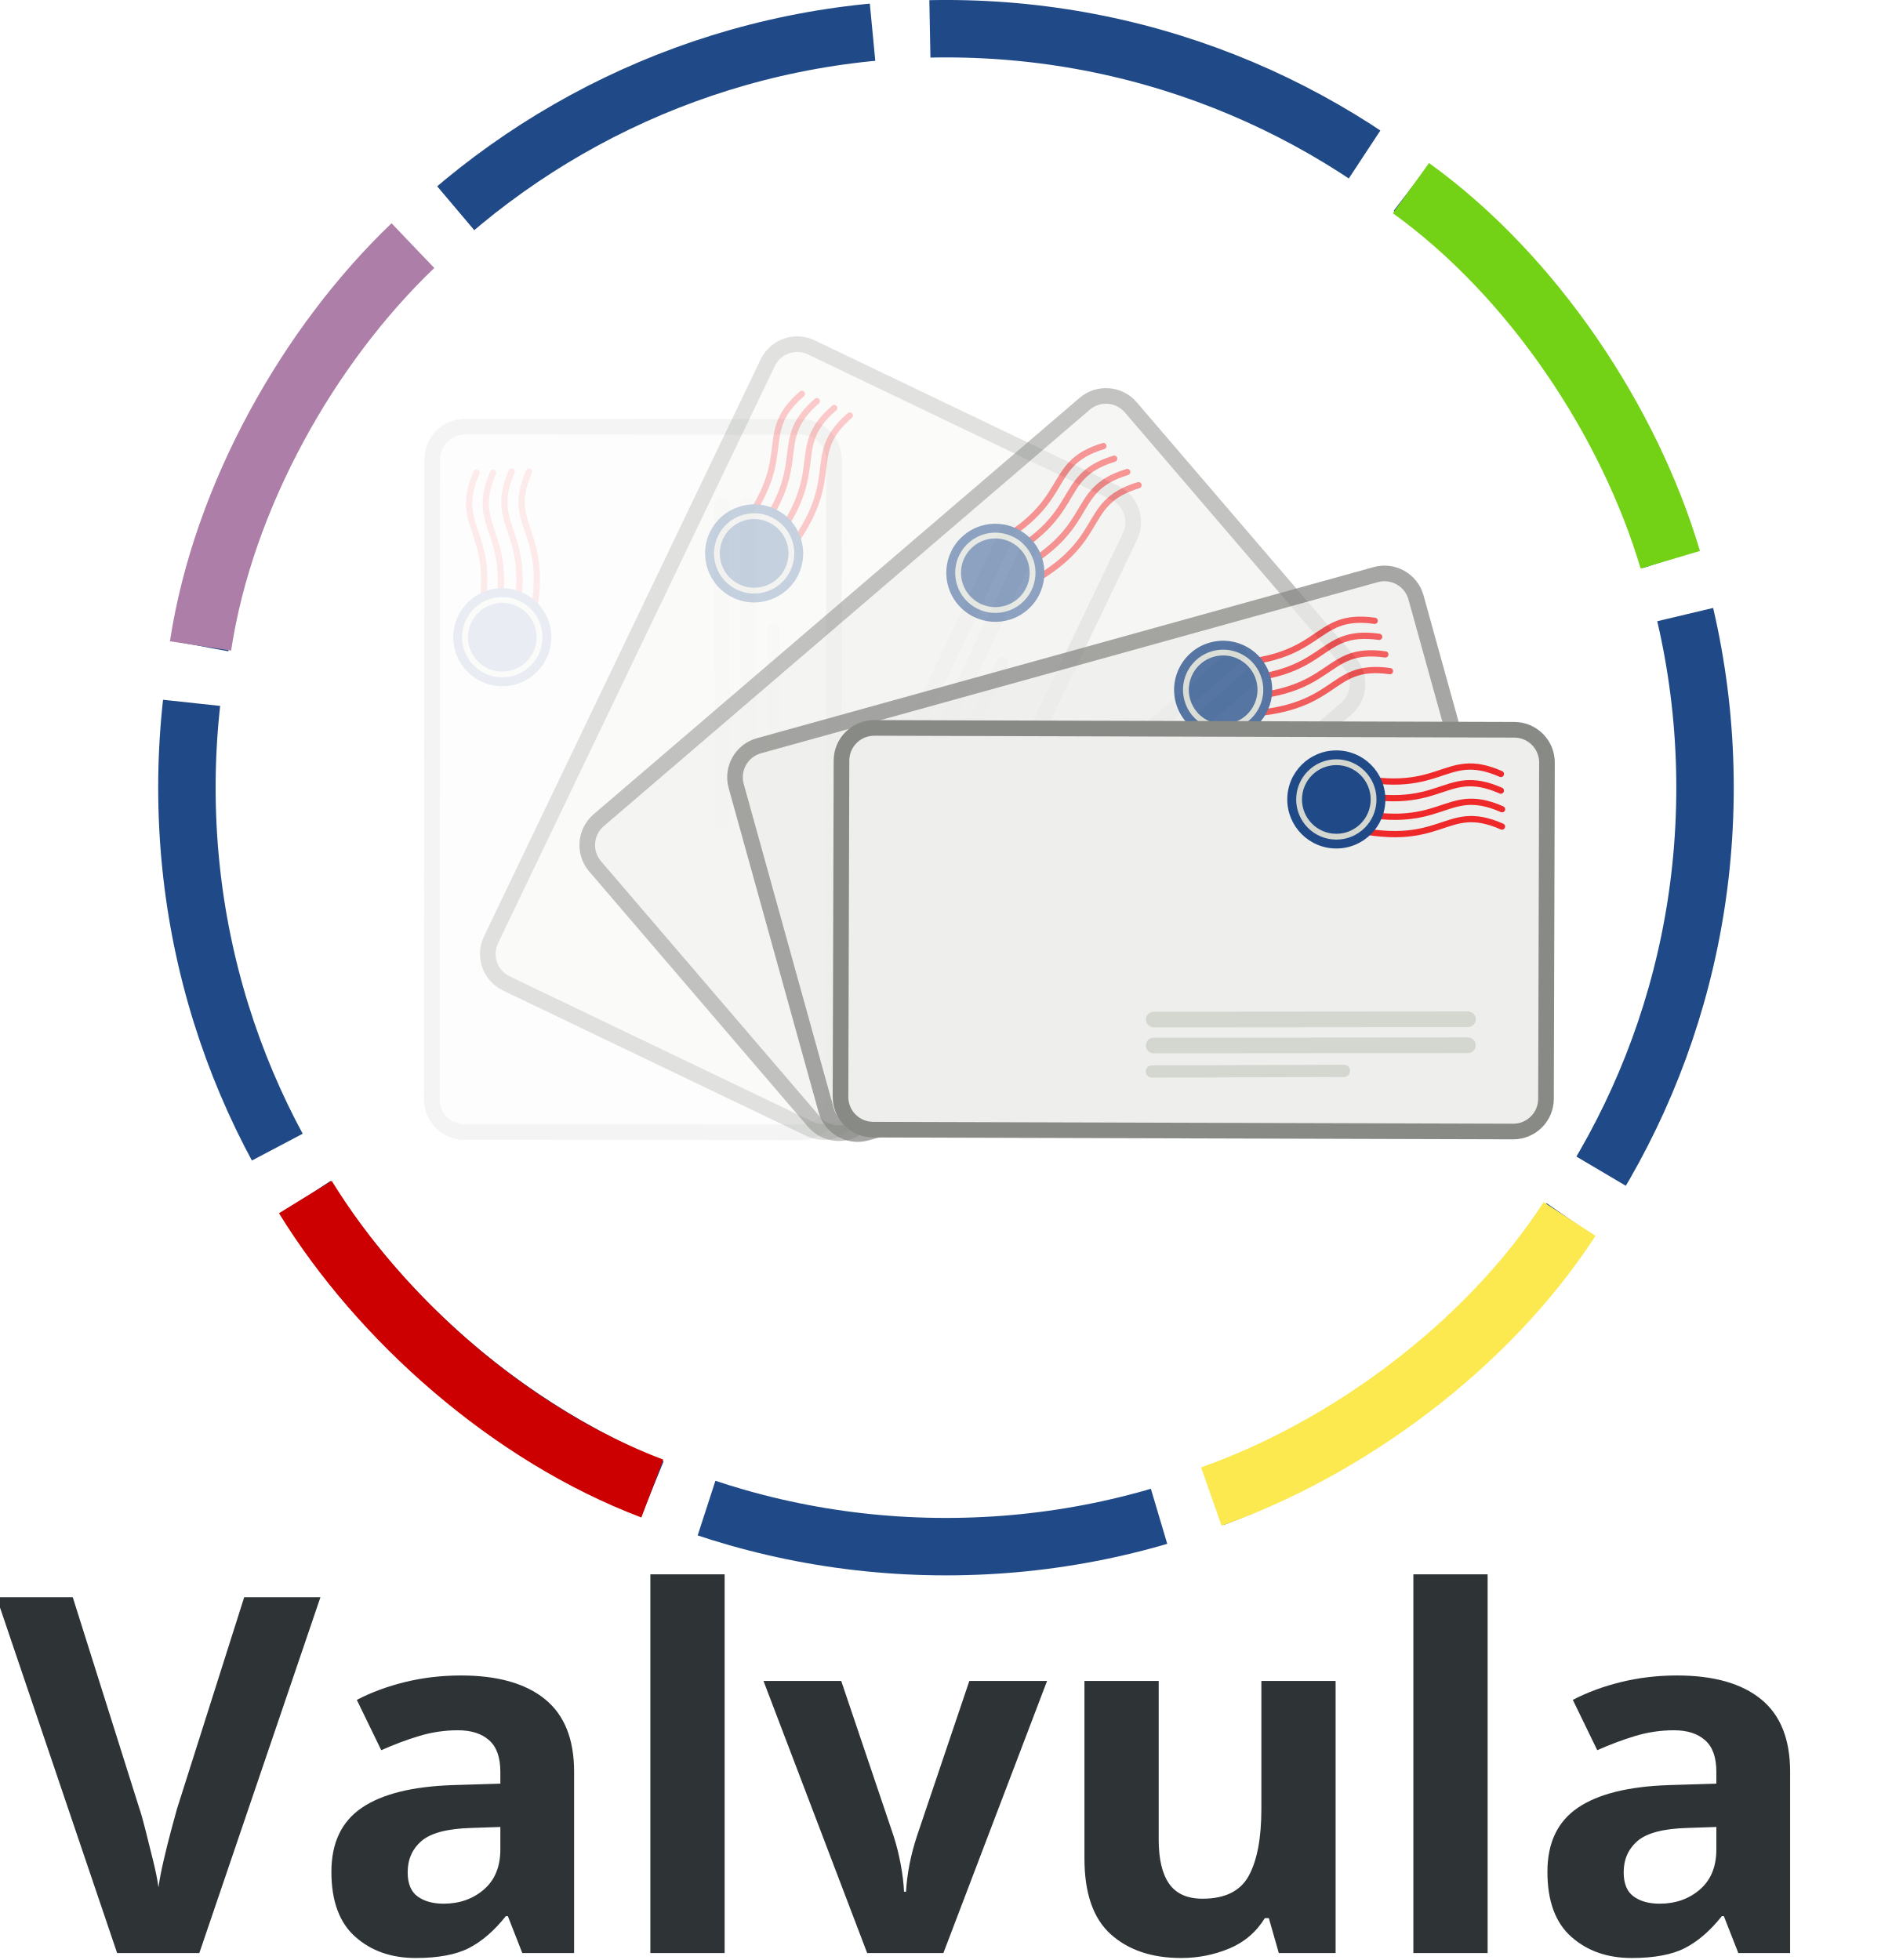
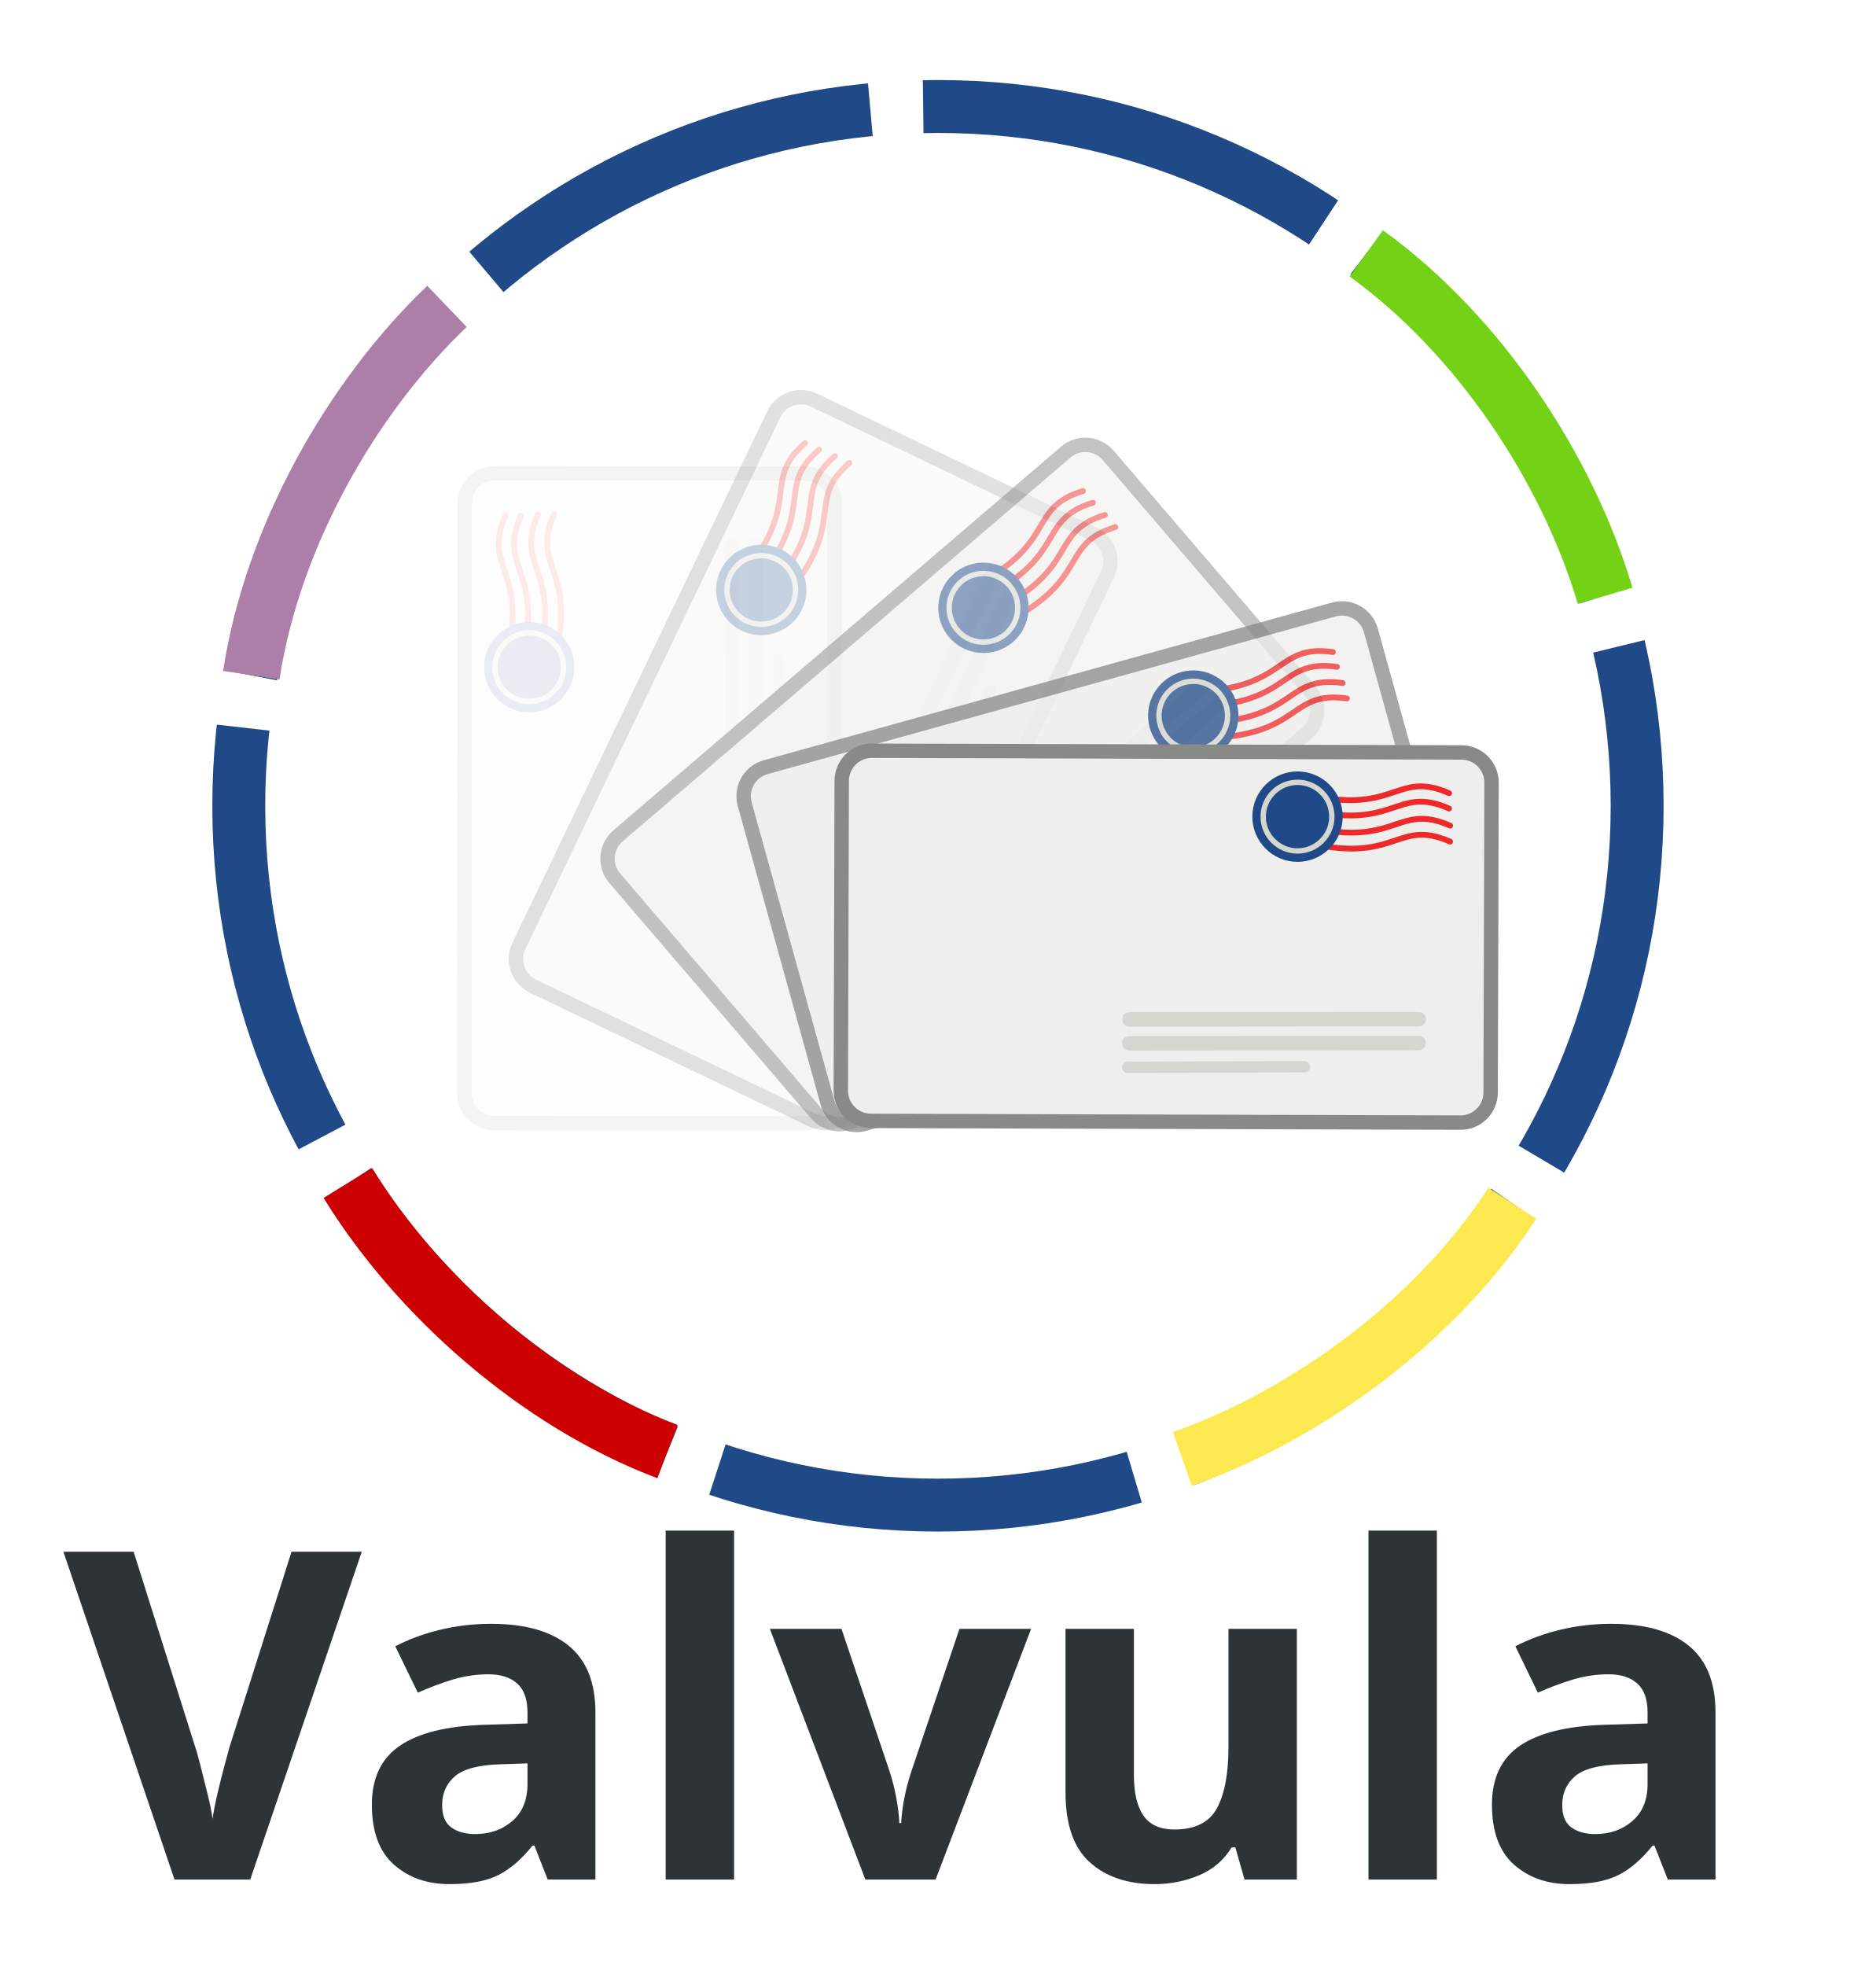
- <svg xmlns="http://www.w3.org/2000/svg" width="1210.852" height="1254.551" id="svg2" version="1.1">
-   <defs id="defs4" />
-   <g id="layer1" transform="translate(-29.50561,1885.415)">
-     <g id="g4314" transform="translate(49.25975,0)">
-       <g style="opacity:0.1" transform="matrix(0.4207384,-0.907182,0.907182,0.4207384,-29.09331,-1107.325)" id="g4045">
-         <rect style="fill:#eeeeec;fill-opacity:1;stroke:#888a85;stroke-width:10;stroke-linecap:round;stroke-linejoin:round;stroke-miterlimit:4;stroke-opacity:1;stroke-dasharray:none" id="rect3835" width="451.509" height="257.151" x="53.685" y="285.621" rx="20.931" ry="20.931" transform="matrix(0.9074797,-0.4200959,0.4200959,0.9074797,0,0)" />
-         <path style="fill:none;stroke:#ef2929;stroke-width:4;stroke-linecap:round;stroke-linejoin:miter;stroke-miterlimit:4;stroke-opacity:1;stroke-dasharray:none" d="m 469.581,128.558 c 67.974,-12.477 52.615,-42.574 94.017,-43.523" id="path3865" />
-         <path style="fill:none;stroke:#ef2929;stroke-width:4;stroke-linecap:round;stroke-linejoin:miter;stroke-miterlimit:4;stroke-opacity:1;stroke-dasharray:none" d="m 474.06,138.232 c 67.974,-12.477 52.615,-42.574 94.017,-43.523" id="path3865-7" />
-         <path style="fill:none;stroke:#ef2929;stroke-width:4;stroke-linecap:round;stroke-linejoin:miter;stroke-miterlimit:4;stroke-opacity:1;stroke-dasharray:none" d="m 479.776,148.692 c 67.974,-12.477 52.615,-42.574 94.017,-43.523" id="path3865-7-0" />
-         <path style="fill:none;stroke:#ef2929;stroke-width:4;stroke-linecap:round;stroke-linejoin:miter;stroke-miterlimit:4;stroke-opacity:1;stroke-dasharray:none" d="m 484.439,158.765 c 67.974,-12.477 52.615,-42.574 94.017,-43.523" id="path3865-7-5" />
-         <path style="fill:#204a87;fill-opacity:1;stroke:none" id="path3845" d="m 272.101,117.948 c 0,17.34 -14.057,31.396 -31.396,31.396 -17.34,0 -31.396,-14.057 -31.396,-31.396 0,-17.34 14.057,-31.396 31.396,-31.396 17.34,0 31.396,14.057 31.396,31.396 z" transform="matrix(0.9074797,-0.4200959,0.4200959,0.9074797,207.0597,138.4224)" />
-         <path style="fill:none;stroke:#d3d7cf;stroke-width:4.892;stroke-miterlimit:4;stroke-opacity:1;stroke-dasharray:none" id="path3845-3" d="m 272.101,117.948 c 0,17.34 -14.057,31.396 -31.396,31.396 -17.34,0 -31.396,-14.057 -31.396,-31.396 0,-17.34 14.057,-31.396 31.396,-31.396 17.34,0 31.396,14.057 31.396,31.396 z" transform="matrix(0.6891314,-0.3190168,0.3190168,0.6891314,271.5393,139.8459)" />
-         <path style="fill:none;stroke:#d3d7cf;stroke-width:10;stroke-linecap:round;stroke-linejoin:round;stroke-miterlimit:4;stroke-opacity:1;stroke-dasharray:none" d="m 428.704,321.395 182.167,-85.154" id="path3914" />
-         <path style="fill:none;stroke:#d3d7cf;stroke-width:10;stroke-linecap:round;stroke-linejoin:round;stroke-miterlimit:4;stroke-opacity:1;stroke-dasharray:none" d="M 435.691,336.489 617.859,251.335" id="path3914-8" />
-         <path style="fill:none;stroke:#d3d7cf;stroke-width:7.817;stroke-linecap:round;stroke-linejoin:round;stroke-miterlimit:4;stroke-opacity:1;stroke-dasharray:none" d="m 441.688,352.041 111.199,-52.301" id="path3914-7" />
+ <svg xmlns="http://www.w3.org/2000/svg" width="1303.422" height="1365.759" id="svg2" version="1.1">
+   <defs id="defs4">
+     </defs>
+   <g id="layer1" transform="translate(24.31677,1928.578)">
+     <rect style="fill:none;stroke:none" id="rect2876" width="1303.422" height="1365.759" x="-24.317" y="-1928.578" />
+     <g id="g3650" transform="translate(-7.537274,12.44571)">
+       <g transform="translate(49.25975,0)" id="g4314">
+         <g id="g4045" transform="matrix(0.4207384,-0.907182,0.907182,0.4207384,-29.09331,-1107.325)" style="opacity:0.1">
+           <rect transform="matrix(0.9074797,-0.4200959,0.4200959,0.9074797,0,0)" ry="20.931" rx="20.931" y="285.621" x="53.685" height="257.151" width="451.509" id="rect3835" style="fill:#eeeeec;fill-opacity:1;stroke:#888a85;stroke-width:10;stroke-linecap:round;stroke-linejoin:round;stroke-miterlimit:4;stroke-opacity:1;stroke-dasharray:none" />
+           <path id="path3865" d="m 469.581,128.558 c 67.974,-12.477 52.615,-42.574 94.017,-43.523" style="fill:none;stroke:#ef2929;stroke-width:4;stroke-linecap:round;stroke-linejoin:miter;stroke-miterlimit:4;stroke-opacity:1;stroke-dasharray:none" />
+           <path id="path3865-7" d="m 474.06,138.232 c 67.974,-12.477 52.615,-42.574 94.017,-43.523" style="fill:none;stroke:#ef2929;stroke-width:4;stroke-linecap:round;stroke-linejoin:miter;stroke-miterlimit:4;stroke-opacity:1;stroke-dasharray:none" />
+           <path id="path3865-7-0" d="m 479.776,148.692 c 67.974,-12.477 52.615,-42.574 94.017,-43.523" style="fill:none;stroke:#ef2929;stroke-width:4;stroke-linecap:round;stroke-linejoin:miter;stroke-miterlimit:4;stroke-opacity:1;stroke-dasharray:none" />
+           <path id="path3865-7-5" d="m 484.439,158.765 c 67.974,-12.477 52.615,-42.574 94.017,-43.523" style="fill:none;stroke:#ef2929;stroke-width:4;stroke-linecap:round;stroke-linejoin:miter;stroke-miterlimit:4;stroke-opacity:1;stroke-dasharray:none" />
+           <path transform="matrix(0.9074797,-0.4200959,0.4200959,0.9074797,207.0597,138.4224)" d="m 272.101,117.948 c 0,17.34 -14.057,31.396 -31.396,31.396 -17.34,0 -31.396,-14.057 -31.396,-31.396 0,-17.34 14.057,-31.396 31.396,-31.396 17.34,0 31.396,14.057 31.396,31.396 z" id="path3845" style="fill:#204a87;fill-opacity:1;stroke:none" />
+           <path transform="matrix(0.6891314,-0.3190168,0.3190168,0.6891314,271.5393,139.8459)" d="m 272.101,117.948 c 0,17.34 -14.057,31.396 -31.396,31.396 -17.34,0 -31.396,-14.057 -31.396,-31.396 0,-17.34 14.057,-31.396 31.396,-31.396 17.34,0 31.396,14.057 31.396,31.396 z" id="path3845-3" style="fill:none;stroke:#d3d7cf;stroke-width:4.892;stroke-miterlimit:4;stroke-opacity:1;stroke-dasharray:none" />
+           <path id="path3914" d="m 428.704,321.395 182.167,-85.154" style="fill:none;stroke:#d3d7cf;stroke-width:10;stroke-linecap:round;stroke-linejoin:round;stroke-miterlimit:4;stroke-opacity:1;stroke-dasharray:none" />
+           <path id="path3914-8" d="M 435.691,336.489 617.859,251.335" style="fill:none;stroke:#d3d7cf;stroke-width:10;stroke-linecap:round;stroke-linejoin:round;stroke-miterlimit:4;stroke-opacity:1;stroke-dasharray:none" />
+           <path id="path3914-7" d="m 441.688,352.041 111.199,-52.301" style="fill:none;stroke:#d3d7cf;stroke-width:7.817;stroke-linecap:round;stroke-linejoin:round;stroke-miterlimit:4;stroke-opacity:1;stroke-dasharray:none" />
+         </g>
+         <g transform="matrix(0.7711386,-0.6366673,0.6366673,0.7711386,4.686062,-1340.052)" id="g4045-8" style="opacity:0.25">
+           <rect transform="matrix(0.9074797,-0.4200959,0.4200959,0.9074797,0,0)" ry="20.931" rx="20.931" y="285.621" x="53.685" height="257.151" width="451.509" id="rect3835-9" style="fill:#eeeeec;fill-opacity:1;stroke:#888a85;stroke-width:10;stroke-linecap:round;stroke-linejoin:round;stroke-miterlimit:4;stroke-opacity:1;stroke-dasharray:none" />
+           <path id="path3865-1" d="m 469.581,128.558 c 67.974,-12.477 52.615,-42.574 94.017,-43.523" style="fill:none;stroke:#ef2929;stroke-width:4;stroke-linecap:round;stroke-linejoin:miter;stroke-miterlimit:4;stroke-opacity:1;stroke-dasharray:none" />
+           <path id="path3865-7-9" d="m 474.06,138.232 c 67.974,-12.477 52.615,-42.574 94.017,-43.523" style="fill:none;stroke:#ef2929;stroke-width:4;stroke-linecap:round;stroke-linejoin:miter;stroke-miterlimit:4;stroke-opacity:1;stroke-dasharray:none" />
+           <path id="path3865-7-0-3" d="m 479.776,148.692 c 67.974,-12.477 52.615,-42.574 94.017,-43.523" style="fill:none;stroke:#ef2929;stroke-width:4;stroke-linecap:round;stroke-linejoin:miter;stroke-miterlimit:4;stroke-opacity:1;stroke-dasharray:none" />
+           <path id="path3865-7-5-9" d="m 484.439,158.765 c 67.974,-12.477 52.615,-42.574 94.017,-43.523" style="fill:none;stroke:#ef2929;stroke-width:4;stroke-linecap:round;stroke-linejoin:miter;stroke-miterlimit:4;stroke-opacity:1;stroke-dasharray:none" />
+           <path transform="matrix(0.9074797,-0.4200959,0.4200959,0.9074797,207.0597,138.4224)" d="m 272.101,117.948 c 0,17.34 -14.057,31.396 -31.396,31.396 -17.34,0 -31.396,-14.057 -31.396,-31.396 0,-17.34 14.057,-31.396 31.396,-31.396 17.34,0 31.396,14.057 31.396,31.396 z" id="path3845-4" style="fill:#204a87;fill-opacity:1;stroke:none" />
+           <path transform="matrix(0.6891314,-0.3190168,0.3190168,0.6891314,271.5393,139.8459)" d="m 272.101,117.948 c 0,17.34 -14.057,31.396 -31.396,31.396 -17.34,0 -31.396,-14.057 -31.396,-31.396 0,-17.34 14.057,-31.396 31.396,-31.396 17.34,0 31.396,14.057 31.396,31.396 z" id="path3845-3-0" style="fill:none;stroke:#d3d7cf;stroke-width:4.892;stroke-miterlimit:4;stroke-opacity:1;stroke-dasharray:none" />
+           <path id="path3914-72" d="m 428.704,321.395 182.167,-85.154" style="fill:none;stroke:#d3d7cf;stroke-width:10;stroke-linecap:round;stroke-linejoin:round;stroke-miterlimit:4;stroke-opacity:1;stroke-dasharray:none" />
+           <path id="path3914-8-5" d="M 435.691,336.489 617.859,251.335" style="fill:none;stroke:#d3d7cf;stroke-width:10;stroke-linecap:round;stroke-linejoin:round;stroke-miterlimit:4;stroke-opacity:1;stroke-dasharray:none" />
+           <path id="path3914-7-8" d="m 441.688,352.041 111.199,-52.301" style="fill:none;stroke:#d3d7cf;stroke-width:7.817;stroke-linecap:round;stroke-linejoin:round;stroke-miterlimit:4;stroke-opacity:1;stroke-dasharray:none" />
+         </g>
+         <g transform="matrix(0.9624359,-0.2715089,0.2715089,0.9624359,120.8797,-1528.722)" id="g4045-8-2" style="opacity:0.5">
+           <rect transform="matrix(0.9074797,-0.4200959,0.4200959,0.9074797,0,0)" ry="20.931" rx="20.931" y="285.621" x="53.685" height="257.151" width="451.509" id="rect3835-9-2" style="fill:#eeeeec;fill-opacity:1;stroke:#888a85;stroke-width:10;stroke-linecap:round;stroke-linejoin:round;stroke-miterlimit:4;stroke-opacity:1;stroke-dasharray:none" />
+           <path id="path3865-1-6" d="m 469.581,128.558 c 67.974,-12.477 52.615,-42.574 94.017,-43.523" style="fill:none;stroke:#ef2929;stroke-width:4;stroke-linecap:round;stroke-linejoin:miter;stroke-miterlimit:4;stroke-opacity:1;stroke-dasharray:none" />
+           <path id="path3865-7-9-7" d="m 474.06,138.232 c 67.974,-12.477 52.615,-42.574 94.017,-43.523" style="fill:none;stroke:#ef2929;stroke-width:4;stroke-linecap:round;stroke-linejoin:miter;stroke-miterlimit:4;stroke-opacity:1;stroke-dasharray:none" />
+           <path id="path3865-7-0-3-5" d="m 479.776,148.692 c 67.974,-12.477 52.615,-42.574 94.017,-43.523" style="fill:none;stroke:#ef2929;stroke-width:4;stroke-linecap:round;stroke-linejoin:miter;stroke-miterlimit:4;stroke-opacity:1;stroke-dasharray:none" />
+           <path id="path3865-7-5-9-8" d="m 484.439,158.765 c 67.974,-12.477 52.615,-42.574 94.017,-43.523" style="fill:none;stroke:#ef2929;stroke-width:4;stroke-linecap:round;stroke-linejoin:miter;stroke-miterlimit:4;stroke-opacity:1;stroke-dasharray:none" />
+           <path transform="matrix(0.9074797,-0.4200959,0.4200959,0.9074797,207.0597,138.4224)" d="m 272.101,117.948 c 0,17.34 -14.057,31.396 -31.396,31.396 -17.34,0 -31.396,-14.057 -31.396,-31.396 0,-17.34 14.057,-31.396 31.396,-31.396 17.34,0 31.396,14.057 31.396,31.396 z" id="path3845-4-7" style="fill:#204a87;fill-opacity:1;stroke:none" />
+           <path transform="matrix(0.6891314,-0.3190168,0.3190168,0.6891314,271.5393,139.8459)" d="m 272.101,117.948 c 0,17.34 -14.057,31.396 -31.396,31.396 -17.34,0 -31.396,-14.057 -31.396,-31.396 0,-17.34 14.057,-31.396 31.396,-31.396 17.34,0 31.396,14.057 31.396,31.396 z" id="path3845-3-0-4" style="fill:none;stroke:#d3d7cf;stroke-width:4.892;stroke-miterlimit:4;stroke-opacity:1;stroke-dasharray:none" />
+           <path id="path3914-72-5" d="m 428.704,321.395 182.167,-85.154" style="fill:none;stroke:#d3d7cf;stroke-width:10;stroke-linecap:round;stroke-linejoin:round;stroke-miterlimit:4;stroke-opacity:1;stroke-dasharray:none" />
+           <path id="path3914-8-5-8" d="M 435.691,336.489 617.859,251.335" style="fill:none;stroke:#d3d7cf;stroke-width:10;stroke-linecap:round;stroke-linejoin:round;stroke-miterlimit:4;stroke-opacity:1;stroke-dasharray:none" />
+           <path id="path3914-7-8-3" d="m 441.688,352.041 111.199,-52.301" style="fill:none;stroke:#d3d7cf;stroke-width:7.817;stroke-linecap:round;stroke-linejoin:round;stroke-miterlimit:4;stroke-opacity:1;stroke-dasharray:none" />
+         </g>
+         <g transform="matrix(0.9867649,0.1621576,-0.1621576,0.9867649,317.7179,-1663.354)" id="g4045-8-2-9" style="opacity:0.75">
+           <rect transform="matrix(0.9074797,-0.4200959,0.4200959,0.9074797,0,0)" ry="20.931" rx="20.931" y="285.621" x="53.685" height="257.151" width="451.509" id="rect3835-9-2-5" style="fill:#eeeeec;fill-opacity:1;stroke:#888a85;stroke-width:10;stroke-linecap:round;stroke-linejoin:round;stroke-miterlimit:4;stroke-opacity:1;stroke-dasharray:none" />
+           <path id="path3865-1-6-4" d="m 469.581,128.558 c 67.974,-12.477 52.615,-42.574 94.017,-43.523" style="fill:none;stroke:#ef2929;stroke-width:4;stroke-linecap:round;stroke-linejoin:miter;stroke-miterlimit:4;stroke-opacity:1;stroke-dasharray:none" />
+           <path id="path3865-7-9-7-4" d="m 474.06,138.232 c 67.974,-12.477 52.615,-42.574 94.017,-43.523" style="fill:none;stroke:#ef2929;stroke-width:4;stroke-linecap:round;stroke-linejoin:miter;stroke-miterlimit:4;stroke-opacity:1;stroke-dasharray:none" />
+           <path id="path3865-7-0-3-5-4" d="m 479.776,148.692 c 67.974,-12.477 52.615,-42.574 94.017,-43.523" style="fill:none;stroke:#ef2929;stroke-width:4;stroke-linecap:round;stroke-linejoin:miter;stroke-miterlimit:4;stroke-opacity:1;stroke-dasharray:none" />
+           <path id="path3865-7-5-9-8-8" d="m 484.439,158.765 c 67.974,-12.477 52.615,-42.574 94.017,-43.523" style="fill:none;stroke:#ef2929;stroke-width:4;stroke-linecap:round;stroke-linejoin:miter;stroke-miterlimit:4;stroke-opacity:1;stroke-dasharray:none" />
+           <path transform="matrix(0.9074797,-0.4200959,0.4200959,0.9074797,207.0597,138.4224)" d="m 272.101,117.948 c 0,17.34 -14.057,31.396 -31.396,31.396 -17.34,0 -31.396,-14.057 -31.396,-31.396 0,-17.34 14.057,-31.396 31.396,-31.396 17.34,0 31.396,14.057 31.396,31.396 z" id="path3845-4-7-4" style="fill:#204a87;fill-opacity:1;stroke:none" />
+           <path transform="matrix(0.6891314,-0.3190168,0.3190168,0.6891314,271.5393,139.8459)" d="m 272.101,117.948 c 0,17.34 -14.057,31.396 -31.396,31.396 -17.34,0 -31.396,-14.057 -31.396,-31.396 0,-17.34 14.057,-31.396 31.396,-31.396 17.34,0 31.396,14.057 31.396,31.396 z" id="path3845-3-0-4-4" style="fill:none;stroke:#d3d7cf;stroke-width:4.892;stroke-miterlimit:4;stroke-opacity:1;stroke-dasharray:none" />
+           <path id="path3914-72-5-2" d="m 428.704,321.395 182.167,-85.154" style="fill:none;stroke:#d3d7cf;stroke-width:10;stroke-linecap:round;stroke-linejoin:round;stroke-miterlimit:4;stroke-opacity:1;stroke-dasharray:none" />
+           <path id="path3914-8-5-8-0" d="M 435.691,336.489 617.859,251.335" style="fill:none;stroke:#d3d7cf;stroke-width:10;stroke-linecap:round;stroke-linejoin:round;stroke-miterlimit:4;stroke-opacity:1;stroke-dasharray:none" />
+           <path id="path3914-7-8-3-4" d="m 441.688,352.041 111.199,-52.301" style="fill:none;stroke:#d3d7cf;stroke-width:7.817;stroke-linecap:round;stroke-linejoin:round;stroke-miterlimit:4;stroke-opacity:1;stroke-dasharray:none" />
+         </g>
+         <g transform="matrix(0.9062479,0.4227467,-0.4227467,0.9062479,466.0195,-1705.336)" id="g4045-8-2-9-2">
+           <rect transform="matrix(0.9074797,-0.4200959,0.4200959,0.9074797,0,0)" ry="20.931" rx="20.931" y="285.621" x="53.685" height="257.151" width="451.509" id="rect3835-9-2-5-6" style="fill:#eeeeec;fill-opacity:1;stroke:#888a85;stroke-width:10;stroke-linecap:round;stroke-linejoin:round;stroke-miterlimit:4;stroke-opacity:1;stroke-dasharray:none" />
+           <path id="path3865-1-6-4-8" d="m 469.581,128.558 c 67.974,-12.477 52.615,-42.574 94.017,-43.523" style="fill:none;stroke:#ef2929;stroke-width:4;stroke-linecap:round;stroke-linejoin:miter;stroke-miterlimit:4;stroke-opacity:1;stroke-dasharray:none" />
+           <path id="path3865-7-9-7-4-9" d="m 474.06,138.232 c 67.974,-12.477 52.615,-42.574 94.017,-43.523" style="fill:none;stroke:#ef2929;stroke-width:4;stroke-linecap:round;stroke-linejoin:miter;stroke-miterlimit:4;stroke-opacity:1;stroke-dasharray:none" />
+           <path id="path3865-7-0-3-5-4-8" d="m 479.776,148.692 c 67.974,-12.477 52.615,-42.574 94.017,-43.523" style="fill:none;stroke:#ef2929;stroke-width:4;stroke-linecap:round;stroke-linejoin:miter;stroke-miterlimit:4;stroke-opacity:1;stroke-dasharray:none" />
+           <path id="path3865-7-5-9-8-8-7" d="m 484.439,158.765 c 67.974,-12.477 52.615,-42.574 94.017,-43.523" style="fill:none;stroke:#ef2929;stroke-width:4;stroke-linecap:round;stroke-linejoin:miter;stroke-miterlimit:4;stroke-opacity:1;stroke-dasharray:none" />
+           <path transform="matrix(0.9074797,-0.4200959,0.4200959,0.9074797,207.0597,138.4224)" d="m 272.101,117.948 c 0,17.34 -14.057,31.396 -31.396,31.396 -17.34,0 -31.396,-14.057 -31.396,-31.396 0,-17.34 14.057,-31.396 31.396,-31.396 17.34,0 31.396,14.057 31.396,31.396 z" id="path3845-4-7-4-1" style="fill:#204a87;fill-opacity:1;stroke:none" />
+           <path transform="matrix(0.6891314,-0.3190168,0.3190168,0.6891314,271.5393,139.8459)" d="m 272.101,117.948 c 0,17.34 -14.057,31.396 -31.396,31.396 -17.34,0 -31.396,-14.057 -31.396,-31.396 0,-17.34 14.057,-31.396 31.396,-31.396 17.34,0 31.396,14.057 31.396,31.396 z" id="path3845-3-0-4-4-2" style="fill:none;stroke:#d3d7cf;stroke-width:4.892;stroke-miterlimit:4;stroke-opacity:1;stroke-dasharray:none" />
+           <path id="path3914-72-5-2-5" d="m 428.704,321.395 182.167,-85.154" style="fill:none;stroke:#d3d7cf;stroke-width:10;stroke-linecap:round;stroke-linejoin:round;stroke-miterlimit:4;stroke-opacity:1;stroke-dasharray:none" />
+           <path id="path3914-8-5-8-0-5" d="M 435.691,336.489 617.859,251.335" style="fill:none;stroke:#d3d7cf;stroke-width:10;stroke-linecap:round;stroke-linejoin:round;stroke-miterlimit:4;stroke-opacity:1;stroke-dasharray:none" />
+           <path id="path3914-7-8-3-4-0" d="m 441.688,352.041 111.199,-52.301" style="fill:none;stroke:#d3d7cf;stroke-width:7.817;stroke-linecap:round;stroke-linejoin:round;stroke-miterlimit:4;stroke-opacity:1;stroke-dasharray:none" />
+         </g>
+         <path style="fill:none;stroke:#204a87;stroke-width:40;stroke-linecap:butt;stroke-linejoin:round;stroke-miterlimit:4;stroke-opacity:1;stroke-dasharray:320, 40;stroke-dashoffset:400" id="path4249" d="m 917.623,303.886 c 0,291.929 -236.655,528.585 -528.585,528.585 -291.929,0 -528.585,-236.655 -528.585,-528.585 0,-291.929 236.655,-528.585 528.585,-528.585 291.929,0 528.585,236.655 528.585,528.585 z" transform="matrix(0.9190624,0,0,0.9190624,228.1213,-1660.532)" />
+         <path style="fill:none;stroke:#73d216;stroke-width:39.6;stroke-linecap:butt;stroke-linejoin:miter;stroke-miterlimit:4;stroke-opacity:1;stroke-dasharray:none" d="m 883.265,-1764.994 c 78.941,56.908 139.989,150.249 165.976,237.863" id="path4254" />
+         <path style="fill:none;stroke:#cc0000;stroke-width:39.6;stroke-linecap:butt;stroke-linejoin:miter;stroke-miterlimit:4;stroke-opacity:1;stroke-dasharray:none" d="m 397.732,-932.622 c -91.012,-34.453 -174.208,-108.735 -222.058,-186.593" id="path4254-0" />
+         <path style="fill:none;stroke:#fce94f;stroke-width:39.6;stroke-linecap:butt;stroke-linejoin:miter;stroke-miterlimit:4;stroke-opacity:1;stroke-dasharray:none" d="m 984.767,-1105.174 c -52.889,81.688 -143.061,147.327 -229.265,177.663" id="path4254-1" />
+         <path style="fill:none;stroke:#ad7fa8;stroke-width:39.6;stroke-linecap:butt;stroke-linejoin:miter;stroke-miterlimit:4;stroke-opacity:1;stroke-dasharray:none" d="m 108.58,-1471.965 c 14.622,-96.21 69.828,-193.121 135.934,-256.22" id="path4254-0-2" />
      </g>
-       <g style="opacity:0.25" id="g4045-8" transform="matrix(0.7711386,-0.6366673,0.6366673,0.7711386,4.686062,-1340.052)">
-         <rect style="fill:#eeeeec;fill-opacity:1;stroke:#888a85;stroke-width:10;stroke-linecap:round;stroke-linejoin:round;stroke-miterlimit:4;stroke-opacity:1;stroke-dasharray:none" id="rect3835-9" width="451.509" height="257.151" x="53.685" y="285.621" rx="20.931" ry="20.931" transform="matrix(0.9074797,-0.4200959,0.4200959,0.9074797,0,0)" />
-         <path style="fill:none;stroke:#ef2929;stroke-width:4;stroke-linecap:round;stroke-linejoin:miter;stroke-miterlimit:4;stroke-opacity:1;stroke-dasharray:none" d="m 469.581,128.558 c 67.974,-12.477 52.615,-42.574 94.017,-43.523" id="path3865-1" />
-         <path style="fill:none;stroke:#ef2929;stroke-width:4;stroke-linecap:round;stroke-linejoin:miter;stroke-miterlimit:4;stroke-opacity:1;stroke-dasharray:none" d="m 474.06,138.232 c 67.974,-12.477 52.615,-42.574 94.017,-43.523" id="path3865-7-9" />
-         <path style="fill:none;stroke:#ef2929;stroke-width:4;stroke-linecap:round;stroke-linejoin:miter;stroke-miterlimit:4;stroke-opacity:1;stroke-dasharray:none" d="m 479.776,148.692 c 67.974,-12.477 52.615,-42.574 94.017,-43.523" id="path3865-7-0-3" />
-         <path style="fill:none;stroke:#ef2929;stroke-width:4;stroke-linecap:round;stroke-linejoin:miter;stroke-miterlimit:4;stroke-opacity:1;stroke-dasharray:none" d="m 484.439,158.765 c 67.974,-12.477 52.615,-42.574 94.017,-43.523" id="path3865-7-5-9" />
-         <path style="fill:#204a87;fill-opacity:1;stroke:none" id="path3845-4" d="m 272.101,117.948 c 0,17.34 -14.057,31.396 -31.396,31.396 -17.34,0 -31.396,-14.057 -31.396,-31.396 0,-17.34 14.057,-31.396 31.396,-31.396 17.34,0 31.396,14.057 31.396,31.396 z" transform="matrix(0.9074797,-0.4200959,0.4200959,0.9074797,207.0597,138.4224)" />
-         <path style="fill:none;stroke:#d3d7cf;stroke-width:4.892;stroke-miterlimit:4;stroke-opacity:1;stroke-dasharray:none" id="path3845-3-0" d="m 272.101,117.948 c 0,17.34 -14.057,31.396 -31.396,31.396 -17.34,0 -31.396,-14.057 -31.396,-31.396 0,-17.34 14.057,-31.396 31.396,-31.396 17.34,0 31.396,14.057 31.396,31.396 z" transform="matrix(0.6891314,-0.3190168,0.3190168,0.6891314,271.5393,139.8459)" />
-         <path style="fill:none;stroke:#d3d7cf;stroke-width:10;stroke-linecap:round;stroke-linejoin:round;stroke-miterlimit:4;stroke-opacity:1;stroke-dasharray:none" d="m 428.704,321.395 182.167,-85.154" id="path3914-72" />
-         <path style="fill:none;stroke:#d3d7cf;stroke-width:10;stroke-linecap:round;stroke-linejoin:round;stroke-miterlimit:4;stroke-opacity:1;stroke-dasharray:none" d="M 435.691,336.489 617.859,251.335" id="path3914-8-5" />
-         <path style="fill:none;stroke:#d3d7cf;stroke-width:7.817;stroke-linecap:round;stroke-linejoin:round;stroke-miterlimit:4;stroke-opacity:1;stroke-dasharray:none" d="m 441.688,352.041 111.199,-52.301" id="path3914-7-8" />
-       </g>
-       <g style="opacity:0.5" id="g4045-8-2" transform="matrix(0.9624359,-0.2715089,0.2715089,0.9624359,120.8797,-1528.722)">
-         <rect style="fill:#eeeeec;fill-opacity:1;stroke:#888a85;stroke-width:10;stroke-linecap:round;stroke-linejoin:round;stroke-miterlimit:4;stroke-opacity:1;stroke-dasharray:none" id="rect3835-9-2" width="451.509" height="257.151" x="53.685" y="285.621" rx="20.931" ry="20.931" transform="matrix(0.9074797,-0.4200959,0.4200959,0.9074797,0,0)" />
-         <path style="fill:none;stroke:#ef2929;stroke-width:4;stroke-linecap:round;stroke-linejoin:miter;stroke-miterlimit:4;stroke-opacity:1;stroke-dasharray:none" d="m 469.581,128.558 c 67.974,-12.477 52.615,-42.574 94.017,-43.523" id="path3865-1-6" />
-         <path style="fill:none;stroke:#ef2929;stroke-width:4;stroke-linecap:round;stroke-linejoin:miter;stroke-miterlimit:4;stroke-opacity:1;stroke-dasharray:none" d="m 474.06,138.232 c 67.974,-12.477 52.615,-42.574 94.017,-43.523" id="path3865-7-9-7" />
-         <path style="fill:none;stroke:#ef2929;stroke-width:4;stroke-linecap:round;stroke-linejoin:miter;stroke-miterlimit:4;stroke-opacity:1;stroke-dasharray:none" d="m 479.776,148.692 c 67.974,-12.477 52.615,-42.574 94.017,-43.523" id="path3865-7-0-3-5" />
-         <path style="fill:none;stroke:#ef2929;stroke-width:4;stroke-linecap:round;stroke-linejoin:miter;stroke-miterlimit:4;stroke-opacity:1;stroke-dasharray:none" d="m 484.439,158.765 c 67.974,-12.477 52.615,-42.574 94.017,-43.523" id="path3865-7-5-9-8" />
-         <path style="fill:#204a87;fill-opacity:1;stroke:none" id="path3845-4-7" d="m 272.101,117.948 c 0,17.34 -14.057,31.396 -31.396,31.396 -17.34,0 -31.396,-14.057 -31.396,-31.396 0,-17.34 14.057,-31.396 31.396,-31.396 17.34,0 31.396,14.057 31.396,31.396 z" transform="matrix(0.9074797,-0.4200959,0.4200959,0.9074797,207.0597,138.4224)" />
-         <path style="fill:none;stroke:#d3d7cf;stroke-width:4.892;stroke-miterlimit:4;stroke-opacity:1;stroke-dasharray:none" id="path3845-3-0-4" d="m 272.101,117.948 c 0,17.34 -14.057,31.396 -31.396,31.396 -17.34,0 -31.396,-14.057 -31.396,-31.396 0,-17.34 14.057,-31.396 31.396,-31.396 17.34,0 31.396,14.057 31.396,31.396 z" transform="matrix(0.6891314,-0.3190168,0.3190168,0.6891314,271.5393,139.8459)" />
-         <path style="fill:none;stroke:#d3d7cf;stroke-width:10;stroke-linecap:round;stroke-linejoin:round;stroke-miterlimit:4;stroke-opacity:1;stroke-dasharray:none" d="m 428.704,321.395 182.167,-85.154" id="path3914-72-5" />
-         <path style="fill:none;stroke:#d3d7cf;stroke-width:10;stroke-linecap:round;stroke-linejoin:round;stroke-miterlimit:4;stroke-opacity:1;stroke-dasharray:none" d="M 435.691,336.489 617.859,251.335" id="path3914-8-5-8" />
-         <path style="fill:none;stroke:#d3d7cf;stroke-width:7.817;stroke-linecap:round;stroke-linejoin:round;stroke-miterlimit:4;stroke-opacity:1;stroke-dasharray:none" d="m 441.688,352.041 111.199,-52.301" id="path3914-7-8-3" />
-       </g>
-       <g style="opacity:0.75" id="g4045-8-2-9" transform="matrix(0.9867649,0.1621576,-0.1621576,0.9867649,317.7179,-1663.354)">
-         <rect style="fill:#eeeeec;fill-opacity:1;stroke:#888a85;stroke-width:10;stroke-linecap:round;stroke-linejoin:round;stroke-miterlimit:4;stroke-opacity:1;stroke-dasharray:none" id="rect3835-9-2-5" width="451.509" height="257.151" x="53.685" y="285.621" rx="20.931" ry="20.931" transform="matrix(0.9074797,-0.4200959,0.4200959,0.9074797,0,0)" />
-         <path style="fill:none;stroke:#ef2929;stroke-width:4;stroke-linecap:round;stroke-linejoin:miter;stroke-miterlimit:4;stroke-opacity:1;stroke-dasharray:none" d="m 469.581,128.558 c 67.974,-12.477 52.615,-42.574 94.017,-43.523" id="path3865-1-6-4" />
-         <path style="fill:none;stroke:#ef2929;stroke-width:4;stroke-linecap:round;stroke-linejoin:miter;stroke-miterlimit:4;stroke-opacity:1;stroke-dasharray:none" d="m 474.06,138.232 c 67.974,-12.477 52.615,-42.574 94.017,-43.523" id="path3865-7-9-7-4" />
-         <path style="fill:none;stroke:#ef2929;stroke-width:4;stroke-linecap:round;stroke-linejoin:miter;stroke-miterlimit:4;stroke-opacity:1;stroke-dasharray:none" d="m 479.776,148.692 c 67.974,-12.477 52.615,-42.574 94.017,-43.523" id="path3865-7-0-3-5-4" />
-         <path style="fill:none;stroke:#ef2929;stroke-width:4;stroke-linecap:round;stroke-linejoin:miter;stroke-miterlimit:4;stroke-opacity:1;stroke-dasharray:none" d="m 484.439,158.765 c 67.974,-12.477 52.615,-42.574 94.017,-43.523" id="path3865-7-5-9-8-8" />
-         <path style="fill:#204a87;fill-opacity:1;stroke:none" id="path3845-4-7-4" d="m 272.101,117.948 c 0,17.34 -14.057,31.396 -31.396,31.396 -17.34,0 -31.396,-14.057 -31.396,-31.396 0,-17.34 14.057,-31.396 31.396,-31.396 17.34,0 31.396,14.057 31.396,31.396 z" transform="matrix(0.9074797,-0.4200959,0.4200959,0.9074797,207.0597,138.4224)" />
-         <path style="fill:none;stroke:#d3d7cf;stroke-width:4.892;stroke-miterlimit:4;stroke-opacity:1;stroke-dasharray:none" id="path3845-3-0-4-4" d="m 272.101,117.948 c 0,17.34 -14.057,31.396 -31.396,31.396 -17.34,0 -31.396,-14.057 -31.396,-31.396 0,-17.34 14.057,-31.396 31.396,-31.396 17.34,0 31.396,14.057 31.396,31.396 z" transform="matrix(0.6891314,-0.3190168,0.3190168,0.6891314,271.5393,139.8459)" />
-         <path style="fill:none;stroke:#d3d7cf;stroke-width:10;stroke-linecap:round;stroke-linejoin:round;stroke-miterlimit:4;stroke-opacity:1;stroke-dasharray:none" d="m 428.704,321.395 182.167,-85.154" id="path3914-72-5-2" />
-         <path style="fill:none;stroke:#d3d7cf;stroke-width:10;stroke-linecap:round;stroke-linejoin:round;stroke-miterlimit:4;stroke-opacity:1;stroke-dasharray:none" d="M 435.691,336.489 617.859,251.335" id="path3914-8-5-8-0" />
-         <path style="fill:none;stroke:#d3d7cf;stroke-width:7.817;stroke-linecap:round;stroke-linejoin:round;stroke-miterlimit:4;stroke-opacity:1;stroke-dasharray:none" d="m 441.688,352.041 111.199,-52.301" id="path3914-7-8-3-4" />
-       </g>
-       <g id="g4045-8-2-9-2" transform="matrix(0.9062479,0.4227467,-0.4227467,0.9062479,466.0195,-1705.336)">
-         <rect style="fill:#eeeeec;fill-opacity:1;stroke:#888a85;stroke-width:10;stroke-linecap:round;stroke-linejoin:round;stroke-miterlimit:4;stroke-opacity:1;stroke-dasharray:none" id="rect3835-9-2-5-6" width="451.509" height="257.151" x="53.685" y="285.621" rx="20.931" ry="20.931" transform="matrix(0.9074797,-0.4200959,0.4200959,0.9074797,0,0)" />
-         <path style="fill:none;stroke:#ef2929;stroke-width:4;stroke-linecap:round;stroke-linejoin:miter;stroke-miterlimit:4;stroke-opacity:1;stroke-dasharray:none" d="m 469.581,128.558 c 67.974,-12.477 52.615,-42.574 94.017,-43.523" id="path3865-1-6-4-8" />
-         <path style="fill:none;stroke:#ef2929;stroke-width:4;stroke-linecap:round;stroke-linejoin:miter;stroke-miterlimit:4;stroke-opacity:1;stroke-dasharray:none" d="m 474.06,138.232 c 67.974,-12.477 52.615,-42.574 94.017,-43.523" id="path3865-7-9-7-4-9" />
-         <path style="fill:none;stroke:#ef2929;stroke-width:4;stroke-linecap:round;stroke-linejoin:miter;stroke-miterlimit:4;stroke-opacity:1;stroke-dasharray:none" d="m 479.776,148.692 c 67.974,-12.477 52.615,-42.574 94.017,-43.523" id="path3865-7-0-3-5-4-8" />
-         <path style="fill:none;stroke:#ef2929;stroke-width:4;stroke-linecap:round;stroke-linejoin:miter;stroke-miterlimit:4;stroke-opacity:1;stroke-dasharray:none" d="m 484.439,158.765 c 67.974,-12.477 52.615,-42.574 94.017,-43.523" id="path3865-7-5-9-8-8-7" />
-         <path style="fill:#204a87;fill-opacity:1;stroke:none" id="path3845-4-7-4-1" d="m 272.101,117.948 c 0,17.34 -14.057,31.396 -31.396,31.396 -17.34,0 -31.396,-14.057 -31.396,-31.396 0,-17.34 14.057,-31.396 31.396,-31.396 17.34,0 31.396,14.057 31.396,31.396 z" transform="matrix(0.9074797,-0.4200959,0.4200959,0.9074797,207.0597,138.4224)" />
-         <path style="fill:none;stroke:#d3d7cf;stroke-width:4.892;stroke-miterlimit:4;stroke-opacity:1;stroke-dasharray:none" id="path3845-3-0-4-4-2" d="m 272.101,117.948 c 0,17.34 -14.057,31.396 -31.396,31.396 -17.34,0 -31.396,-14.057 -31.396,-31.396 0,-17.34 14.057,-31.396 31.396,-31.396 17.34,0 31.396,14.057 31.396,31.396 z" transform="matrix(0.6891314,-0.3190168,0.3190168,0.6891314,271.5393,139.8459)" />
-         <path style="fill:none;stroke:#d3d7cf;stroke-width:10;stroke-linecap:round;stroke-linejoin:round;stroke-miterlimit:4;stroke-opacity:1;stroke-dasharray:none" d="m 428.704,321.395 182.167,-85.154" id="path3914-72-5-2-5" />
-         <path style="fill:none;stroke:#d3d7cf;stroke-width:10;stroke-linecap:round;stroke-linejoin:round;stroke-miterlimit:4;stroke-opacity:1;stroke-dasharray:none" d="M 435.691,336.489 617.859,251.335" id="path3914-8-5-8-0-5" />
-         <path style="fill:none;stroke:#d3d7cf;stroke-width:7.817;stroke-linecap:round;stroke-linejoin:round;stroke-miterlimit:4;stroke-opacity:1;stroke-dasharray:none" d="m 441.688,352.041 111.199,-52.301" id="path3914-7-8-3-4-0" />
-       </g>
-       <path transform="matrix(0.9190624,0,0,0.9190624,228.1213,-1660.532)" d="m 917.623,303.886 c 0,291.929 -236.655,528.585 -528.585,528.585 -291.929,0 -528.585,-236.655 -528.585,-528.585 0,-291.929 236.655,-528.585 528.585,-528.585 291.929,0 528.585,236.655 528.585,528.585 z" id="path4249" style="fill:none;stroke:#204a87;stroke-width:40;stroke-linecap:butt;stroke-linejoin:round;stroke-miterlimit:4;stroke-opacity:1;stroke-dasharray:320, 40;stroke-dashoffset:400" />
-       <path id="path4254" d="m 883.265,-1764.994 c 78.941,56.908 139.989,150.249 165.976,237.863" style="fill:none;stroke:#73d216;stroke-width:39.6;stroke-linecap:butt;stroke-linejoin:miter;stroke-miterlimit:4;stroke-opacity:1;stroke-dasharray:none" />
-       <path id="path4254-0" d="m 397.732,-932.622 c -91.012,-34.453 -174.208,-108.735 -222.058,-186.593" style="fill:none;stroke:#cc0000;stroke-width:39.6;stroke-linecap:butt;stroke-linejoin:miter;stroke-miterlimit:4;stroke-opacity:1;stroke-dasharray:none" />
-       <path id="path4254-1" d="m 984.767,-1105.174 c -52.889,81.688 -143.061,147.327 -229.265,177.663" style="fill:none;stroke:#fce94f;stroke-width:39.6;stroke-linecap:butt;stroke-linejoin:miter;stroke-miterlimit:4;stroke-opacity:1;stroke-dasharray:none" />
-       <path id="path4254-0-2" d="m 108.58,-1471.965 c 14.622,-96.21 69.828,-193.121 135.934,-256.22" style="fill:none;stroke:#ad7fa8;stroke-width:39.6;stroke-linecap:butt;stroke-linejoin:miter;stroke-miterlimit:4;stroke-opacity:1;stroke-dasharray:none" />
+       <text id="text4310" y="-635.329" x="27.273" style="font-size:318.956px;font-style:normal;font-variant:normal;font-weight:600;font-stretch:normal;line-height:125%;letter-spacing:0px;word-spacing:0px;fill:#2e3436;fill-opacity:1;stroke:none;font-family:ITC Lubalin Graph Std;-inkscape-font-specification:ITC Lubalin Graph Std Semi-Bold" xml:space="preserve">
+         <tspan y="-635.329" x="27.273" id="tspan4312">Valvula</tspan>
+       </text>
    </g>
-     <text xml:space="preserve" style="font-size:318.956px;font-style:normal;font-variant:normal;font-weight:600;font-stretch:normal;line-height:125%;letter-spacing:0px;word-spacing:0px;fill:#2e3436;fill-opacity:1;stroke:none;font-family:ITC Lubalin Graph Std;-inkscape-font-specification:ITC Lubalin Graph Std Semi-Bold" x="27.273" y="-635.329" id="text4310">
-       <tspan id="tspan4312" x="27.273" y="-635.329">Valvula</tspan>
-     </text>
  </g>
</svg>
